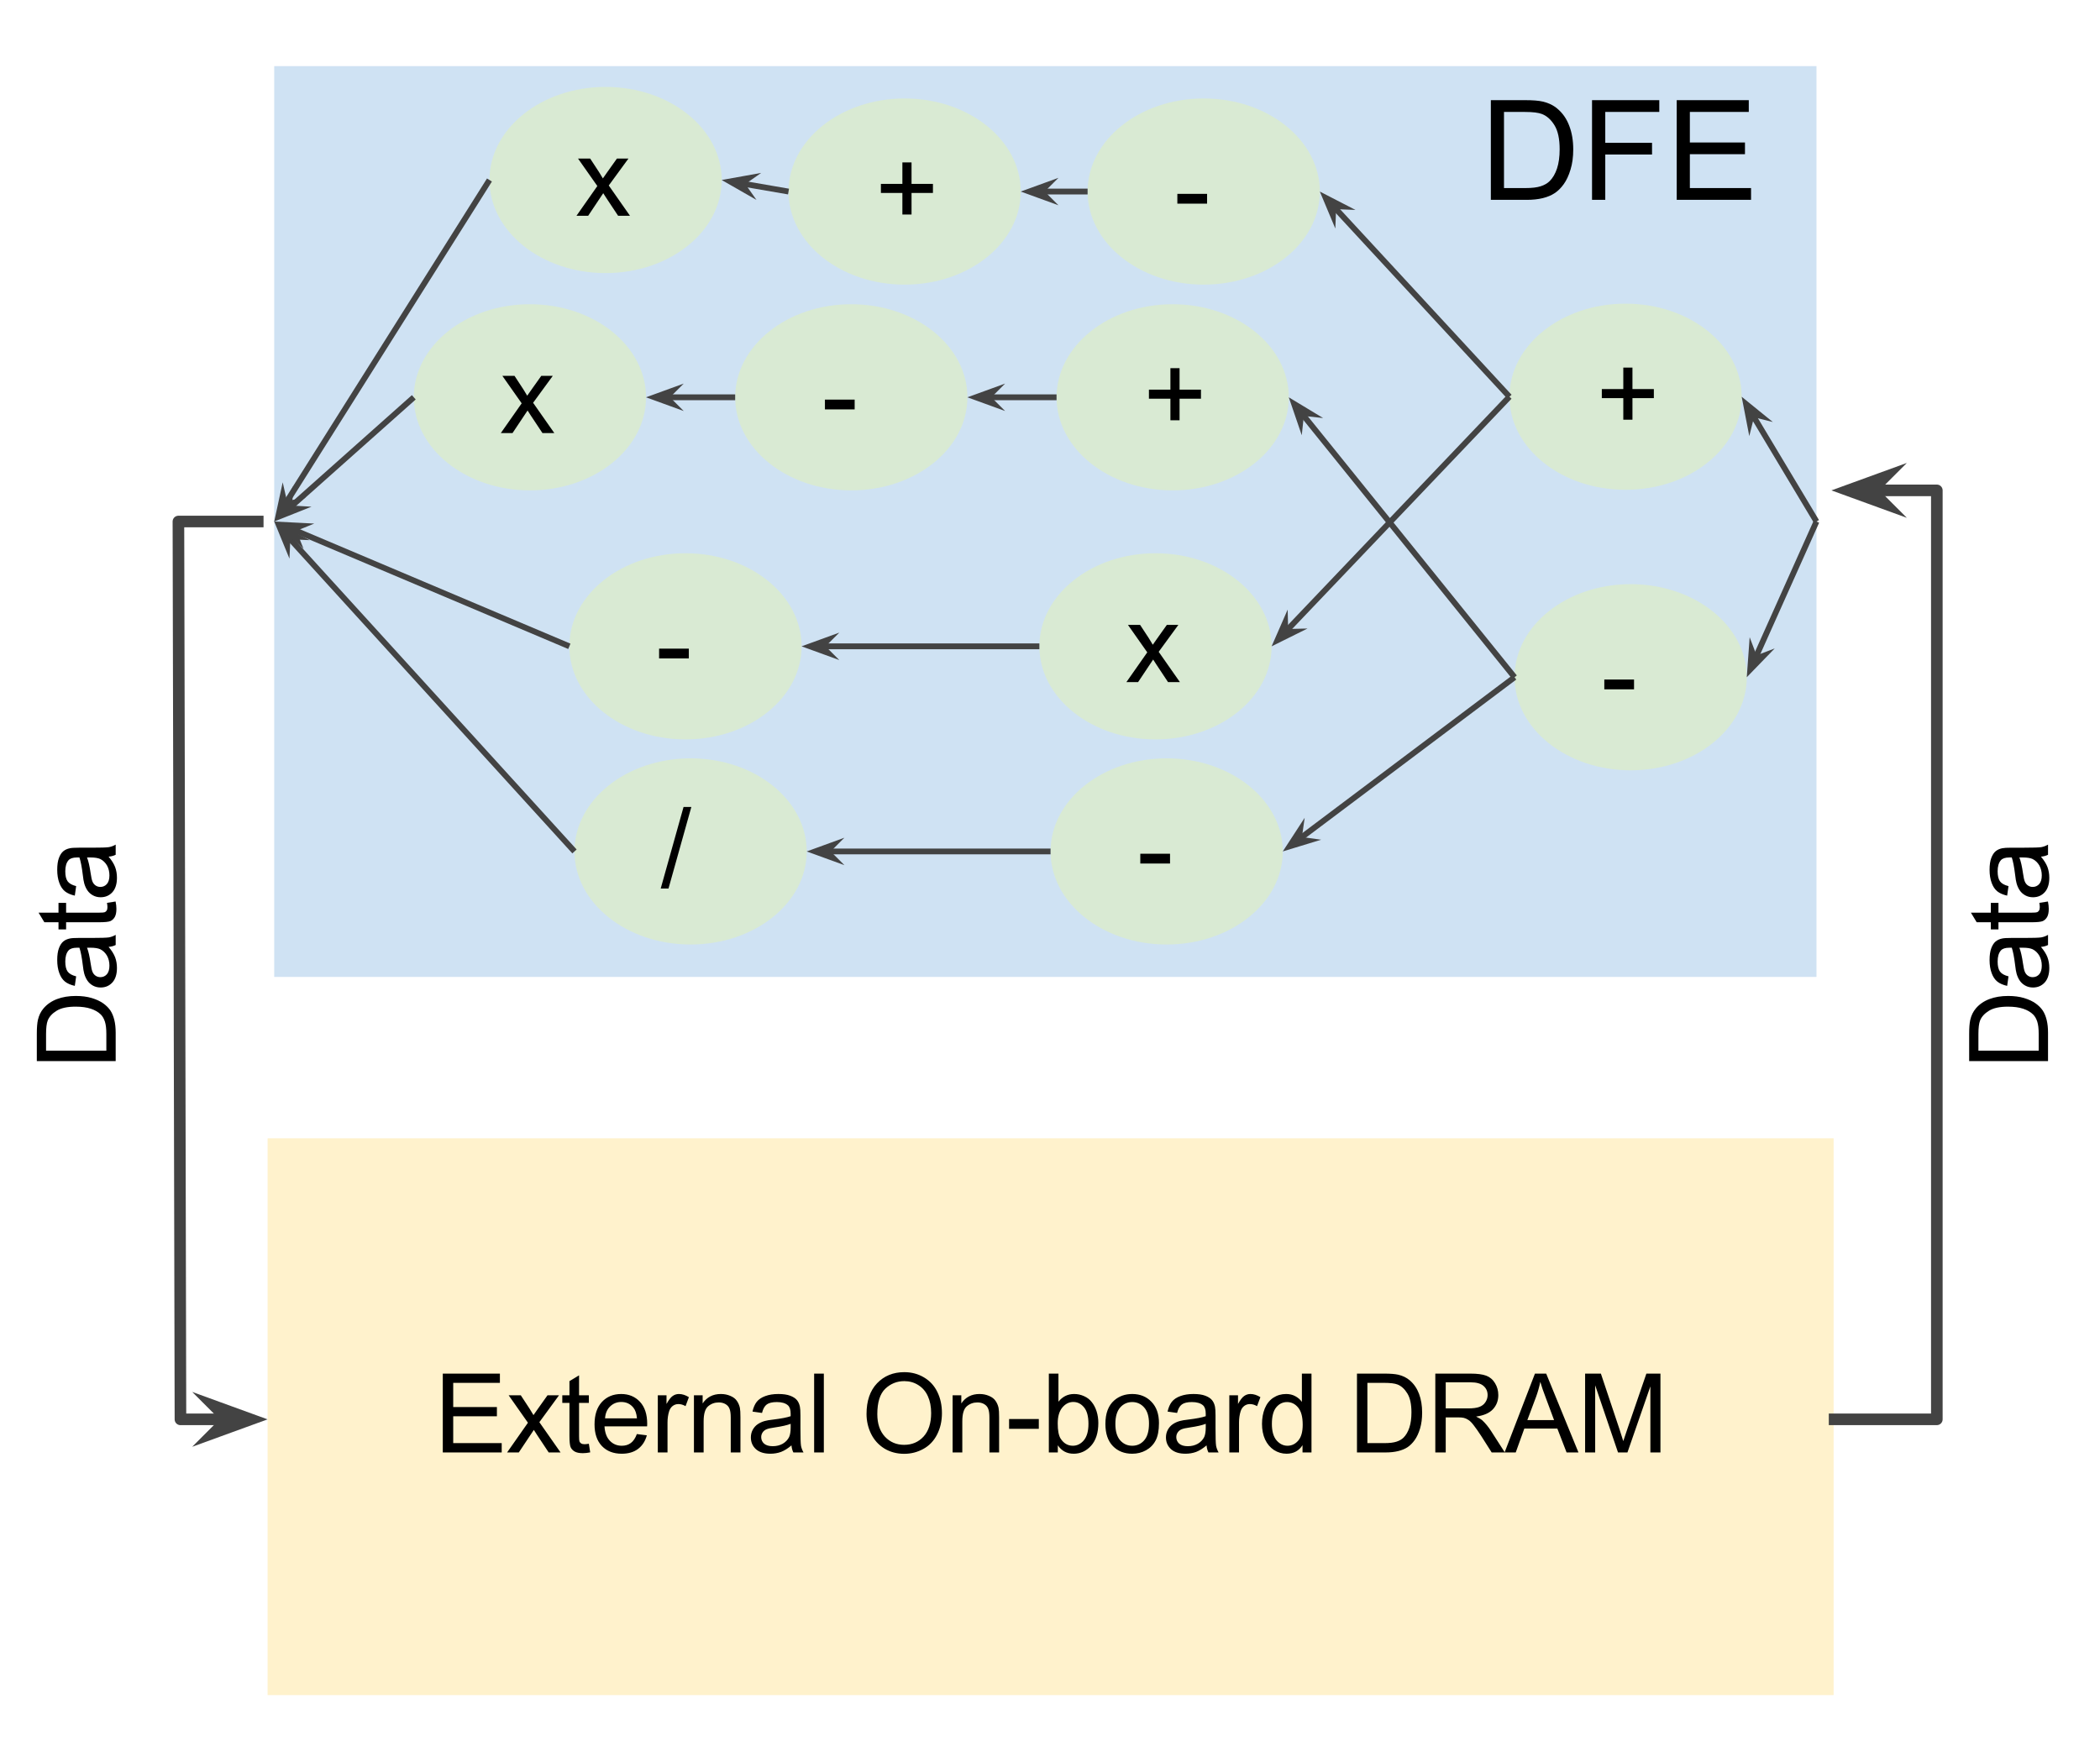
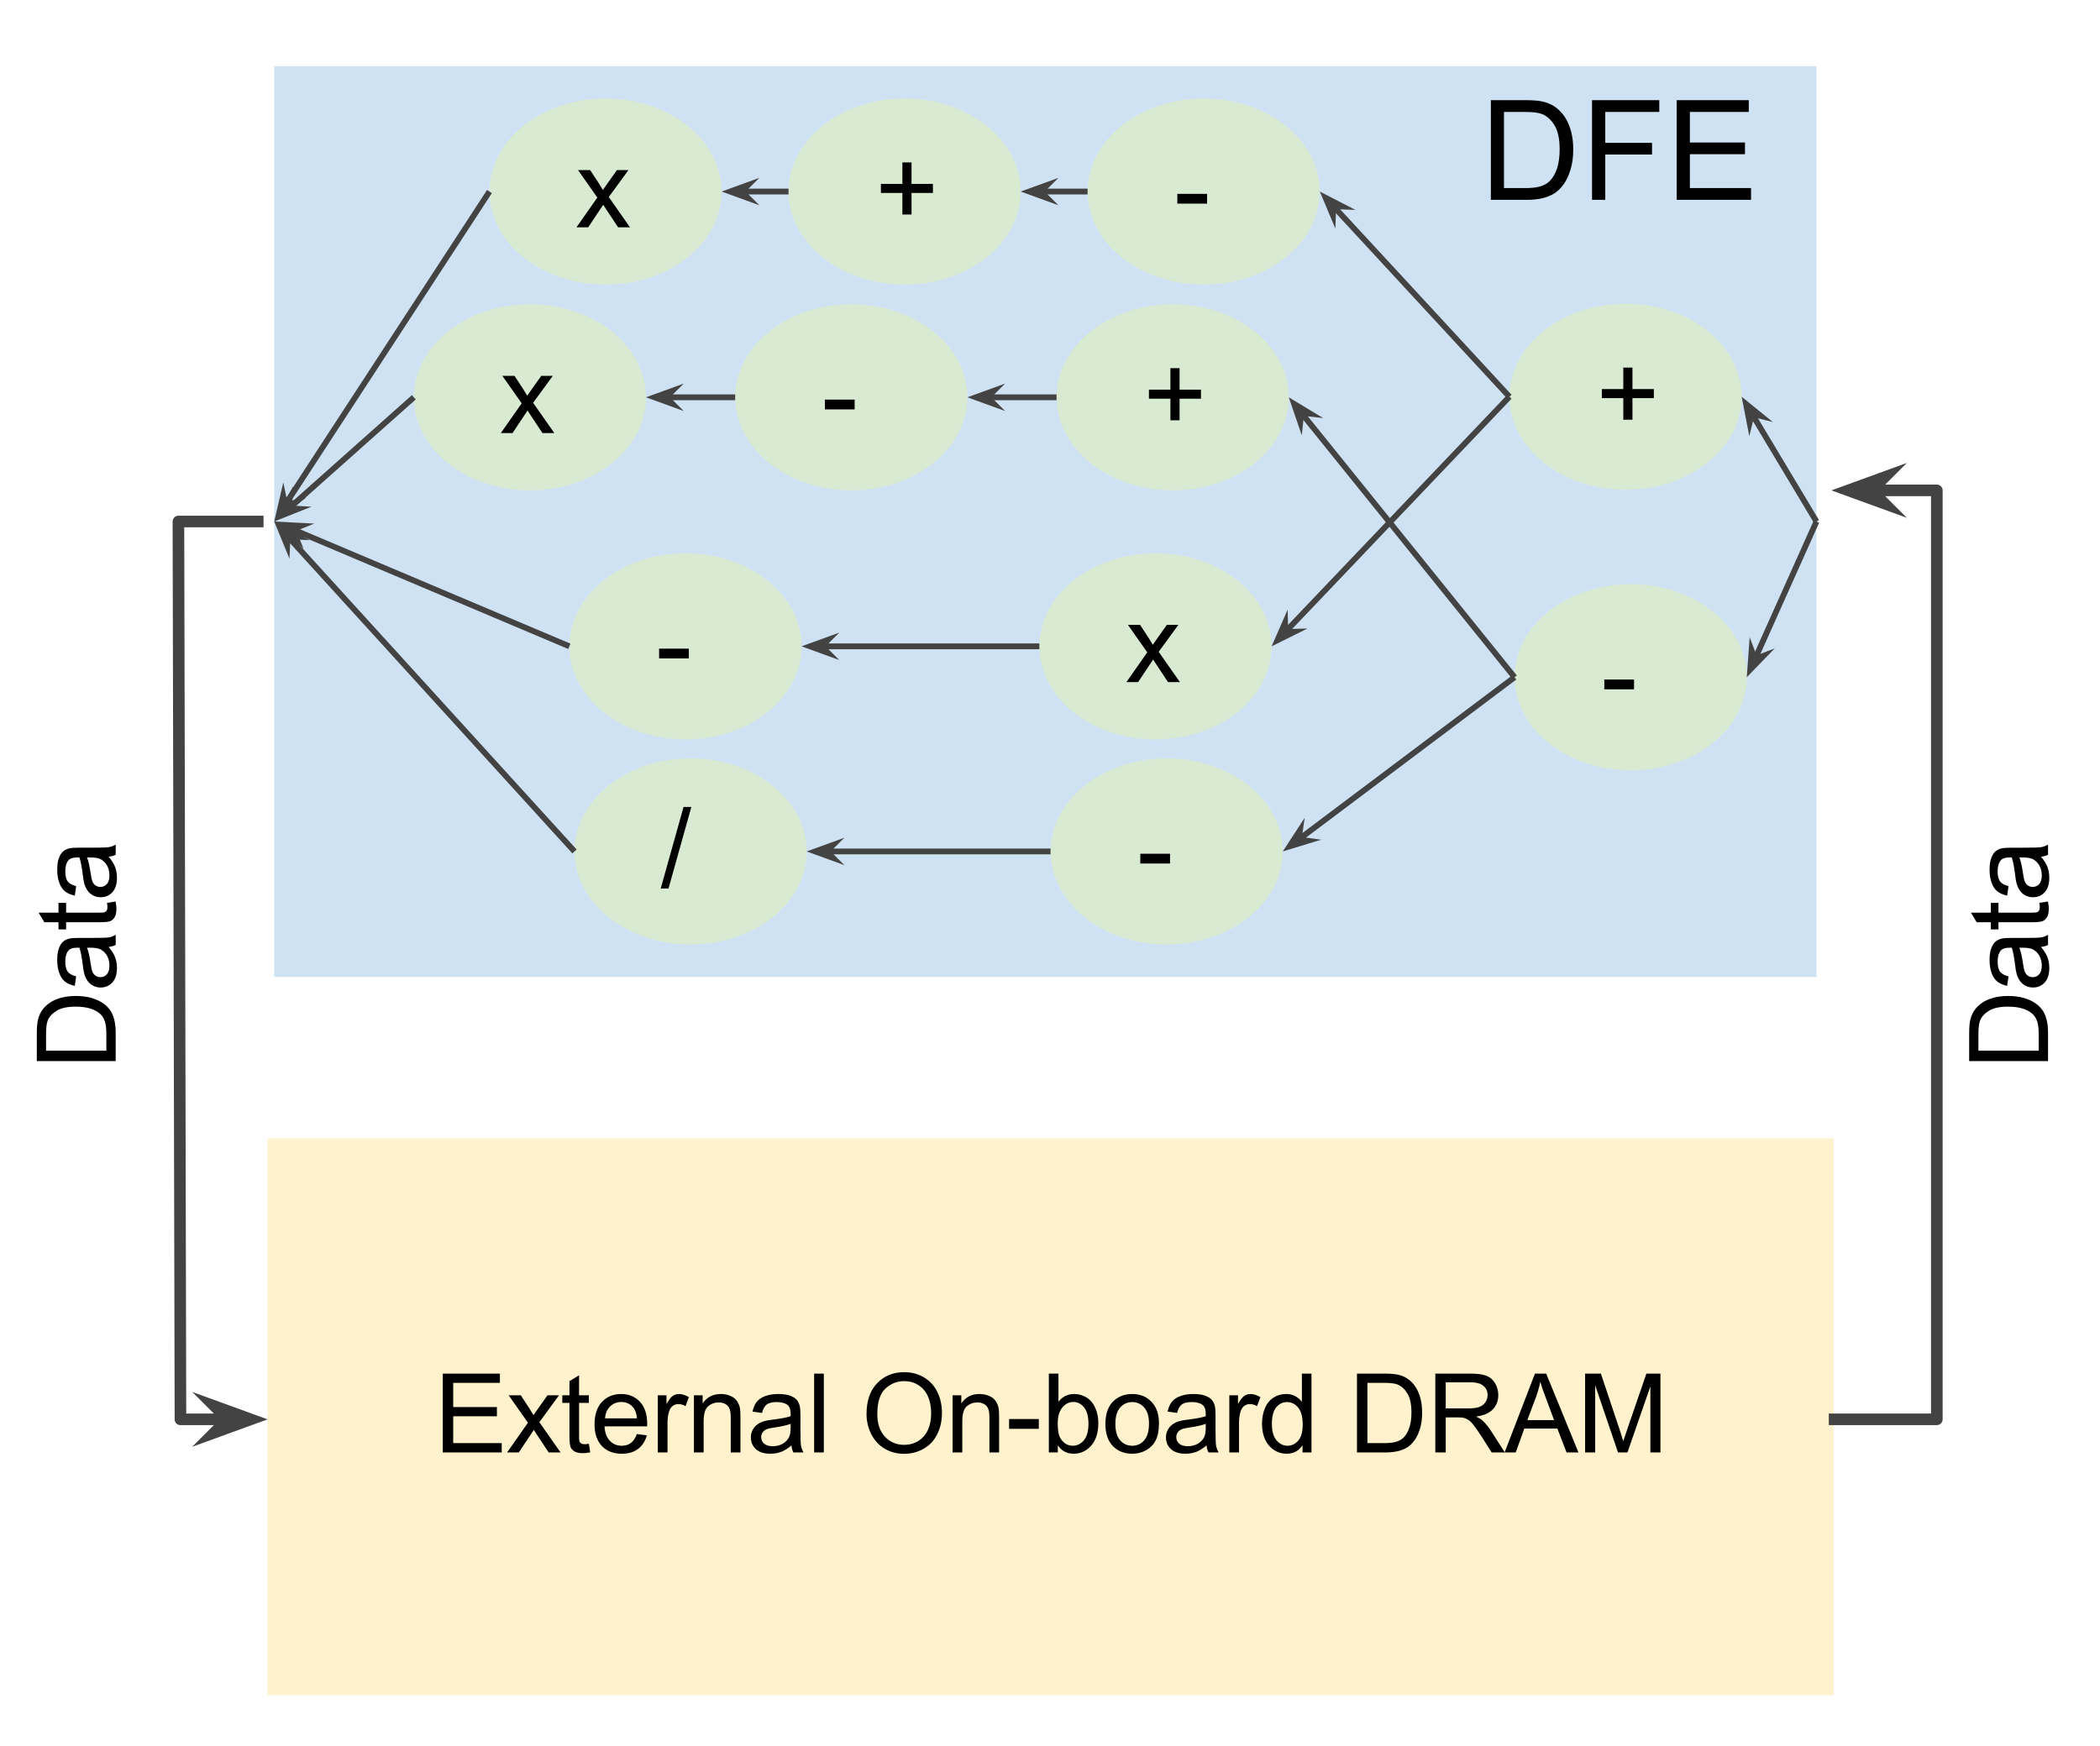
<svg xmlns="http://www.w3.org/2000/svg" version="1.1" viewBox="0.0 0.0 362.0 301.0" fill="none" stroke="none" stroke-linecap="square" stroke-miterlimit="10">
  <clipPath id="p.0">
    <path d="m0 0l362.0 0l0 301.0l-362.0 0l0 -301.0z" clip-rule="nonzero" />
  </clipPath>
  <g clip-path="url(#p.0)">
    <path fill="#000000" fill-opacity="0.0" d="m0 0l362.575 0l0 301.987l-362.575 0z" fill-rule="nonzero" />
    <path fill="#fff2cc" d="m46.129 196.262l269.953 0l0 96l-269.953 0z" fill-rule="nonzero" />
    <path fill="#000000" d="m76.329 250.427l0 -13.594l9.844 0l0 1.594l-8.047 0l0 4.172l7.531 0l0 1.594l-7.531 0l0 4.625l8.359 0l0 1.609l-10.156 0zm11.084 0l3.594 -5.125l-3.328 -4.734l2.094 0l1.516 2.312q0.422 0.656 0.672 1.109q0.422 -0.609 0.766 -1.094l1.656 -2.328l1.984 0l-3.391 4.641l3.656 5.219l-2.047 0l-2.031 -3.062l-0.531 -0.828l-2.594 3.891l-2.016 0zm14.094 -1.5l0.234 1.484q-0.703 0.141 -1.266 0.141q-0.906 0 -1.406 -0.281q-0.5 -0.297 -0.703 -0.75q-0.203 -0.469 -0.203 -1.984l0 -5.656l-1.234 0l0 -1.312l1.234 0l0 -2.438l1.656 -1.0l0 3.438l1.688 0l0 1.312l-1.688 0l0 5.75q0 0.719 0.078 0.922q0.094 0.203 0.297 0.328q0.203 0.125 0.578 0.125q0.266 0 0.734 -0.078zm8.277 -1.672l1.719 0.219q-0.406 1.5 -1.516 2.344q-1.094 0.828 -2.812 0.828q-2.156 0 -3.422 -1.328q-1.266 -1.328 -1.266 -3.734q0 -2.484 1.266 -3.859q1.281 -1.375 3.328 -1.375q1.984 0 3.234 1.344q1.25 1.344 1.25 3.797q0 0.141 -0.016 0.438l-7.344 0q0.094 1.625 0.922 2.484q0.828 0.859 2.062 0.859q0.906 0 1.547 -0.469q0.656 -0.484 1.047 -1.547zm-5.484 -2.703l5.5 0q-0.109 -1.234 -0.625 -1.859q-0.797 -0.969 -2.078 -0.969q-1.141 0 -1.938 0.781q-0.781 0.766 -0.859 2.047zm9.094 5.875l0 -9.859l1.5 0l0 1.5q0.578 -1.047 1.062 -1.375q0.484 -0.344 1.078 -0.344q0.844 0 1.719 0.547l-0.578 1.547q-0.609 -0.359 -1.234 -0.359q-0.547 0 -0.984 0.328q-0.422 0.328 -0.609 0.906q-0.281 0.891 -0.281 1.953l0 5.156l-1.672 0zm6.228 0l0 -9.859l1.5 0l0 1.406q1.094 -1.625 3.141 -1.625q0.891 0 1.641 0.328q0.75 0.312 1.109 0.844q0.375 0.516 0.531 1.219q0.094 0.469 0.094 1.625l0 6.062l-1.672 0l0 -6.0q0 -1.016 -0.203 -1.516q-0.188 -0.516 -0.688 -0.812q-0.5 -0.297 -1.172 -0.297q-1.062 0 -1.844 0.672q-0.766 0.672 -0.766 2.578l0 5.375l-1.672 0zm16.813 -1.219q-0.938 0.797 -1.797 1.125q-0.859 0.312 -1.844 0.312q-1.609 0 -2.484 -0.781q-0.875 -0.797 -0.875 -2.031q0 -0.734 0.328 -1.328q0.328 -0.594 0.859 -0.953q0.531 -0.359 1.203 -0.547q0.5 -0.141 1.484 -0.25q2.031 -0.25 2.984 -0.578q0 -0.344 0 -0.438q0 -1.016 -0.469 -1.438q-0.641 -0.562 -1.906 -0.562q-1.172 0 -1.734 0.406q-0.562 0.406 -0.828 1.469l-1.641 -0.234q0.234 -1.047 0.734 -1.688q0.516 -0.641 1.469 -0.984q0.969 -0.359 2.25 -0.359q1.266 0 2.047 0.297q0.781 0.297 1.156 0.75q0.375 0.453 0.516 1.141q0.094 0.422 0.094 1.531l0 2.234q0 2.328 0.094 2.953q0.109 0.609 0.438 1.172l-1.75 0q-0.266 -0.516 -0.328 -1.219zm-0.141 -3.719q-0.906 0.359 -2.734 0.625q-1.031 0.141 -1.453 0.328q-0.422 0.188 -0.656 0.547q-0.234 0.359 -0.234 0.797q0 0.672 0.5 1.125q0.516 0.438 1.484 0.438q0.969 0 1.719 -0.422q0.75 -0.438 1.109 -1.156q0.266 -0.578 0.266 -1.672l0 -0.609zm4.048 4.938l0 -13.594l1.672 0l0 13.594l-1.672 0zm9.031 -6.625q0 -3.391 1.812 -5.297q1.828 -1.922 4.703 -1.922q1.875 0 3.391 0.906q1.516 0.891 2.297 2.5q0.797 1.609 0.797 3.656q0 2.062 -0.844 3.703q-0.828 1.625 -2.359 2.469q-1.531 0.844 -3.297 0.844q-1.922 0 -3.438 -0.922q-1.5 -0.938 -2.281 -2.531q-0.781 -1.609 -0.781 -3.406zm1.859 0.031q0 2.453 1.312 3.875q1.328 1.406 3.312 1.406q2.031 0 3.344 -1.422q1.312 -1.438 1.312 -4.062q0 -1.656 -0.562 -2.891q-0.547 -1.234 -1.641 -1.922q-1.078 -0.688 -2.422 -0.688q-1.906 0 -3.281 1.312q-1.375 1.312 -1.375 4.391zm12.98 6.594l0 -9.859l1.5 0l0 1.406q1.094 -1.625 3.141 -1.625q0.891 0 1.641 0.328q0.75 0.312 1.109 0.844q0.375 0.516 0.531 1.219q0.094 0.469 0.094 1.625l0 6.062l-1.672 0l0 -6.0q0 -1.016 -0.203 -1.516q-0.188 -0.516 -0.688 -0.812q-0.5 -0.297 -1.172 -0.297q-1.062 0 -1.844 0.672q-0.766 0.672 -0.766 2.578l0 5.375l-1.672 0zm9.735 -4.078l0 -1.688l5.125 0l0 1.688l-5.125 0zm8.4 4.078l-1.547 0l0 -13.594l1.656 0l0 4.844q1.062 -1.328 2.703 -1.328q0.906 0 1.719 0.375q0.812 0.359 1.328 1.031q0.531 0.656 0.828 1.594q0.297 0.938 0.297 2.0q0 2.531 -1.25 3.922q-1.25 1.375 -3.0 1.375q-1.75 0 -2.734 -1.453l0 1.234zm-0.016 -5.0q0 1.766 0.469 2.562q0.797 1.281 2.141 1.281q1.094 0 1.891 -0.938q0.797 -0.953 0.797 -2.844q0 -1.922 -0.766 -2.844q-0.766 -0.922 -1.844 -0.922q-1.094 0 -1.891 0.953q-0.797 0.953 -0.797 2.75zm8.219 0.078q0 -2.734 1.531 -4.062q1.266 -1.094 3.094 -1.094q2.031 0 3.312 1.344q1.297 1.328 1.297 3.672q0 1.906 -0.578 3.0q-0.562 1.078 -1.656 1.688q-1.078 0.594 -2.375 0.594q-2.062 0 -3.344 -1.328q-1.281 -1.328 -1.281 -3.812zm1.719 0q0 1.891 0.828 2.828q0.828 0.938 2.078 0.938q1.25 0 2.062 -0.938q0.828 -0.953 0.828 -2.891q0 -1.828 -0.828 -2.766q-0.828 -0.938 -2.062 -0.938q-1.25 0 -2.078 0.938q-0.828 0.938 -0.828 2.828zm15.719 3.703q-0.938 0.797 -1.797 1.125q-0.859 0.312 -1.844 0.312q-1.609 0 -2.484 -0.781q-0.875 -0.797 -0.875 -2.031q0 -0.734 0.328 -1.328q0.328 -0.594 0.859 -0.953q0.531 -0.359 1.203 -0.547q0.5 -0.141 1.484 -0.25q2.031 -0.25 2.984 -0.578q0 -0.344 0 -0.438q0 -1.016 -0.469 -1.438q-0.641 -0.562 -1.906 -0.562q-1.172 0 -1.734 0.406q-0.562 0.406 -0.828 1.469l-1.641 -0.234q0.234 -1.047 0.734 -1.688q0.516 -0.641 1.469 -0.984q0.969 -0.359 2.25 -0.359q1.266 0 2.047 0.297q0.781 0.297 1.156 0.75q0.375 0.453 0.516 1.141q0.094 0.422 0.094 1.531l0 2.234q0 2.328 0.094 2.953q0.109 0.609 0.438 1.172l-1.75 0q-0.266 -0.516 -0.328 -1.219zm-0.141 -3.719q-0.906 0.359 -2.734 0.625q-1.031 0.141 -1.453 0.328q-0.422 0.188 -0.656 0.547q-0.234 0.359 -0.234 0.797q0 0.672 0.5 1.125q0.516 0.438 1.484 0.438q0.969 0 1.719 -0.422q0.75 -0.438 1.109 -1.156q0.266 -0.578 0.266 -1.672l0 -0.609zm4.063 4.938l0 -9.859l1.5 0l0 1.5q0.578 -1.047 1.062 -1.375q0.484 -0.344 1.078 -0.344q0.844 0 1.719 0.547l-0.578 1.547q-0.609 -0.359 -1.234 -0.359q-0.547 0 -0.984 0.328q-0.422 0.328 -0.609 0.906q-0.281 0.891 -0.281 1.953l0 5.156l-1.672 0zm12.619 0l0 -1.25q-0.938 1.469 -2.75 1.469q-1.172 0 -2.172 -0.641q-0.984 -0.656 -1.531 -1.812q-0.531 -1.172 -0.531 -2.688q0 -1.469 0.484 -2.672q0.5 -1.203 1.469 -1.844q0.984 -0.641 2.203 -0.641q0.891 0 1.578 0.375q0.703 0.375 1.141 0.984l0 -4.875l1.656 0l0 13.594l-1.547 0zm-5.281 -4.922q0 1.891 0.797 2.828q0.812 0.938 1.891 0.938q1.094 0 1.859 -0.891q0.766 -0.891 0.766 -2.734q0 -2.016 -0.781 -2.953q-0.781 -0.953 -1.922 -0.953q-1.109 0 -1.859 0.906q-0.75 0.906 -0.75 2.859zm14.668 4.922l0 -13.594l4.688 0q1.578 0 2.422 0.188q1.156 0.266 1.984 0.969q1.078 0.922 1.609 2.344q0.531 1.406 0.531 3.219q0 1.547 -0.359 2.75q-0.359 1.188 -0.922 1.984q-0.562 0.781 -1.234 1.234q-0.672 0.438 -1.625 0.672q-0.953 0.234 -2.188 0.234l-4.906 0zm1.797 -1.609l2.906 0q1.344 0 2.109 -0.25q0.766 -0.25 1.219 -0.703q0.641 -0.641 1.0 -1.719q0.359 -1.078 0.359 -2.625q0 -2.125 -0.703 -3.266q-0.703 -1.156 -1.703 -1.547q-0.719 -0.281 -2.328 -0.281l-2.859 0l0 10.391zm11.707 1.609l0 -13.594l6.031 0q1.812 0 2.75 0.359q0.953 0.359 1.516 1.297q0.562 0.922 0.562 2.047q0 1.453 -0.938 2.453q-0.922 0.984 -2.891 1.25q0.719 0.344 1.094 0.672q0.781 0.734 1.484 1.812l2.375 3.703l-2.266 0l-1.797 -2.828q-0.797 -1.219 -1.312 -1.875q-0.5 -0.656 -0.906 -0.906q-0.406 -0.266 -0.812 -0.359q-0.312 -0.078 -1.016 -0.078l-2.078 0l0 6.047l-1.797 0zm1.797 -7.594l3.859 0q1.234 0 1.922 -0.25q0.703 -0.266 1.062 -0.828q0.375 -0.562 0.375 -1.219q0 -0.969 -0.703 -1.578q-0.703 -0.625 -2.219 -0.625l-4.297 0l0 4.5zm10.145 7.594l5.234 -13.594l1.938 0l5.562 13.594l-2.047 0l-1.594 -4.125l-5.688 0l-1.484 4.125l-1.922 0zm3.922 -5.578l4.609 0l-1.406 -3.781q-0.656 -1.703 -0.969 -2.812q-0.266 1.312 -0.734 2.594l-1.5 4.0zm9.959 5.578l0 -13.594l2.719 0l3.219 9.625q0.438 1.344 0.641 2.016q0.234 -0.75 0.734 -2.188l3.25 -9.453l2.422 0l0 13.594l-1.734 0l0 -11.391l-3.953 11.391l-1.625 0l-3.938 -11.578l0 11.578l-1.734 0z" fill-rule="nonzero" />
    <path fill="#cfe2f3" d="m47.269 11.399l265.858 0l0 157.039l-265.858 0z" fill-rule="nonzero" />
    <path fill="#000000" fill-opacity="0.0" d="m45.429 89.919l-14.673 0l0.35 154.801l15.022 0" fill-rule="nonzero" />
    <path stroke="#434343" stroke-width="2.0" stroke-linejoin="round" stroke-linecap="butt" d="m45.429 89.919l-14.673 0l0.35 154.801l8.168 0" fill-rule="evenodd" />
    <path fill="#434343" stroke="#434343" stroke-width="2.0" stroke-linecap="butt" d="m39.274 244.72l-2.249 2.249l6.18 -2.249l-6.18 -2.249z" fill-rule="evenodd" />
    <path fill="#000000" fill-opacity="0.0" d="m315.249 244.715l18.624 0l0 -160.166l-18.171 0" fill-rule="nonzero" />
    <path stroke="#434343" stroke-width="2.0" stroke-linejoin="round" stroke-linecap="butt" d="m315.249 244.715l18.624 0l0 -160.166l-11.316 0" fill-rule="evenodd" />
    <path fill="#434343" stroke="#434343" stroke-width="2.0" stroke-linecap="butt" d="m322.557 84.549l2.249 -2.249l-6.18 2.249l6.18 2.249z" fill-rule="evenodd" />
    <path fill="#d9ead3" d="m182.129 68.501l0 0c0 -8.863 8.961 -16.047 20.016 -16.047l0 0c11.054 0 20.016 7.185 20.016 16.047l0 0c0 8.863 -8.961 16.047 -20.016 16.047l0 0c-11.054 0 -20.016 -7.185 -20.016 -16.047z" fill-rule="nonzero" />
    <path fill="#000000" d="m201.757 72.462l0 -3.719l-3.703 0l0 -1.562l3.703 0l0 -3.703l1.578 0l0 3.703l3.688 0l0 1.562l-3.688 0l0 3.719l-1.578 0z" fill-rule="nonzero" />
    <path fill="#d9ead3" d="m181.094 146.801l0 0c0 -8.863 8.961 -16.047 20.016 -16.047l0 0c11.054 0 20.016 7.185 20.016 16.047l0 0c0 8.863 -8.961 16.047 -20.016 16.047l0 0c-11.054 0 -20.016 -7.185 -20.016 -16.047z" fill-rule="nonzero" />
    <path fill="#000000" d="m196.566 148.886l0 -1.688l5.125 0l0 1.688l-5.125 0z" fill-rule="nonzero" />
    <path fill="#d9ead3" d="m261.08 116.766l0 0c0 -8.863 8.961 -16.047 20.016 -16.047l0 0c11.054 0 20.016 7.185 20.016 16.047l0 0c0 8.863 -8.961 16.047 -20.016 16.047l0 0c-11.054 0 -20.016 -7.185 -20.016 -16.047z" fill-rule="nonzero" />
    <path fill="#000000" d="m276.552 118.852l0 -1.688l5.125 0l0 1.688l-5.125 0z" fill-rule="nonzero" />
    <path fill="#000000" fill-opacity="0.0" d="m227.874 4.63l102.52 0l0 43.78l-102.52 0z" fill-rule="nonzero" />
    <path fill="#000000" d="m256.994 34.457l0 -17.188l5.906 0q2.016 0 3.062 0.25q1.484 0.344 2.516 1.234q1.359 1.141 2.031 2.938q0.688 1.781 0.688 4.078q0 1.953 -0.469 3.469q-0.453 1.516 -1.172 2.516q-0.703 0.984 -1.562 1.547q-0.844 0.562 -2.047 0.859q-1.203 0.297 -2.766 0.297l-6.188 0zm2.266 -2.031l3.672 0q1.703 0 2.656 -0.312q0.969 -0.312 1.547 -0.891q0.812 -0.812 1.266 -2.172q0.453 -1.375 0.453 -3.312q0 -2.703 -0.891 -4.141q-0.891 -1.453 -2.156 -1.938q-0.906 -0.359 -2.938 -0.359l-3.609 0l0 13.125zm15.176 2.031l0 -17.188l11.594 0l0 2.031l-9.312 0l0 5.328l8.062 0l0 2.016l-8.062 0l0 7.812l-2.281 0zm14.598 0l0 -17.188l12.422 0l0 2.031l-10.156 0l0 5.266l9.5 0l0 2.016l-9.5 0l0 5.844l10.547 0l0 2.031l-12.812 0z" fill-rule="nonzero" />
    <path fill="#000000" fill-opacity="0.0" d="m-10.223 236.718l0 -144.0l48.0 0l0 144.0z" fill-rule="nonzero" />
    <path fill="#000000" d="m19.941 182.953l-13.594 0l0 -4.688q0 -1.578 0.188 -2.422q0.266 -1.156 0.969 -1.984q0.922 -1.078 2.344 -1.609q1.406 -0.531 3.219 -0.531q1.547 0 2.75 0.359q1.188 0.359 1.984 0.922q0.781 0.562 1.234 1.234q0.438 0.672 0.672 1.625q0.234 0.953 0.234 2.188l0 4.906zm-1.609 -1.797l0 -2.906q0 -1.344 -0.25 -2.109q-0.25 -0.766 -0.703 -1.219q-0.641 -0.641 -1.719 -1.0q-1.078 -0.359 -2.625 -0.359q-2.125 0 -3.266 0.703q-1.156 0.703 -1.547 1.703q-0.281 0.719 -0.281 2.328l0 2.859l10.391 0zm0.391 -17.895q0.797 0.938 1.125 1.797q0.312 0.859 0.312 1.844q0 1.609 -0.781 2.484q-0.797 0.875 -2.031 0.875q-0.734 0 -1.328 -0.328q-0.594 -0.328 -0.953 -0.859q-0.359 -0.531 -0.547 -1.203q-0.141 -0.5 -0.25 -1.484q-0.25 -2.031 -0.578 -2.984q-0.344 0 -0.438 0q-1.016 0 -1.438 0.469q-0.562 0.641 -0.562 1.906q0 1.172 0.406 1.734q0.406 0.562 1.469 0.828l-0.234 1.641q-1.047 -0.234 -1.688 -0.734q-0.641 -0.516 -0.984 -1.469q-0.359 -0.969 -0.359 -2.25q0 -1.266 0.297 -2.047q0.297 -0.781 0.75 -1.156q0.453 -0.375 1.141 -0.516q0.422 -0.094 1.531 -0.094l2.234 0q2.328 0 2.953 -0.094q0.609 -0.109 1.172 -0.438l0 1.75q-0.516 0.266 -1.219 0.328zm-3.719 0.141q0.359 0.906 0.625 2.734q0.141 1.031 0.328 1.453q0.188 0.422 0.547 0.656q0.359 0.234 0.797 0.234q0.672 0 1.125 -0.5q0.438 -0.516 0.438 -1.484q0 -0.969 -0.422 -1.719q-0.438 -0.75 -1.156 -1.109q-0.578 -0.266 -1.672 -0.266l-0.609 0zm3.438 -7.735l1.484 -0.234q0.141 0.703 0.141 1.266q0 0.906 -0.281 1.406q-0.297 0.5 -0.75 0.703q-0.469 0.203 -1.984 0.203l-5.656 0l0 1.234l-1.312 0l0 -1.234l-2.438 0l-1.0 -1.656l3.438 0l0 -1.688l1.312 0l0 1.688l5.75 0q0.719 0 0.922 -0.078q0.203 -0.094 0.328 -0.297q0.125 -0.203 0.125 -0.578q0 -0.266 -0.078 -0.734zm0.281 -7.965q0.797 0.938 1.125 1.797q0.312 0.859 0.312 1.844q0 1.609 -0.781 2.484q-0.797 0.875 -2.031 0.875q-0.734 0 -1.328 -0.328q-0.594 -0.328 -0.953 -0.859q-0.359 -0.531 -0.547 -1.203q-0.141 -0.5 -0.25 -1.484q-0.25 -2.031 -0.578 -2.984q-0.344 0 -0.438 0q-1.016 0 -1.438 0.469q-0.562 0.641 -0.562 1.906q0 1.172 0.406 1.734q0.406 0.562 1.469 0.828l-0.234 1.641q-1.047 -0.234 -1.688 -0.734q-0.641 -0.516 -0.984 -1.469q-0.359 -0.969 -0.359 -2.25q0 -1.266 0.297 -2.047q0.297 -0.781 0.75 -1.156q0.453 -0.375 1.141 -0.516q0.422 -0.094 1.531 -0.094l2.234 0q2.328 0 2.953 -0.094q0.609 -0.109 1.172 -0.438l0 1.75q-0.516 0.266 -1.219 0.328zm-3.719 0.141q0.359 0.906 0.625 2.734q0.141 1.031 0.328 1.453q0.188 0.422 0.547 0.656q0.359 0.234 0.797 0.234q0.672 0 1.125 -0.5q0.438 -0.516 0.438 -1.484q0 -0.969 -0.422 -1.719q-0.438 -0.75 -1.156 -1.109q-0.578 -0.266 -1.672 -0.266l-0.609 0z" fill-rule="nonzero" />
    <path fill="#000000" fill-opacity="0.0" d="m322.877 236.719l0 -144.0l48.0 0l0 144.0z" fill-rule="nonzero" />
    <path fill="#000000" d="m353.041 182.954l-13.594 0l0 -4.688q0 -1.578 0.188 -2.422q0.266 -1.156 0.969 -1.984q0.922 -1.078 2.344 -1.609q1.406 -0.531 3.219 -0.531q1.547 0 2.75 0.359q1.188 0.359 1.984 0.922q0.781 0.562 1.234 1.234q0.438 0.672 0.672 1.625q0.234 0.953 0.234 2.188l0 4.906zm-1.609 -1.797l0 -2.906q0 -1.344 -0.25 -2.109q-0.25 -0.766 -0.703 -1.219q-0.641 -0.641 -1.719 -1.0q-1.078 -0.359 -2.625 -0.359q-2.125 0 -3.266 0.703q-1.156 0.703 -1.547 1.703q-0.281 0.719 -0.281 2.328l0 2.859l10.391 0zm0.391 -17.895q0.797 0.938 1.125 1.797q0.312 0.859 0.312 1.844q0 1.609 -0.781 2.484q-0.797 0.875 -2.031 0.875q-0.734 0 -1.328 -0.328q-0.594 -0.328 -0.953 -0.859q-0.359 -0.531 -0.547 -1.203q-0.141 -0.5 -0.25 -1.484q-0.25 -2.031 -0.578 -2.984q-0.344 0 -0.438 0q-1.016 0 -1.438 0.469q-0.562 0.641 -0.562 1.906q0 1.172 0.406 1.734q0.406 0.562 1.469 0.828l-0.234 1.641q-1.047 -0.234 -1.688 -0.734q-0.641 -0.516 -0.984 -1.469q-0.359 -0.969 -0.359 -2.25q0 -1.266 0.297 -2.047q0.297 -0.781 0.75 -1.156q0.453 -0.375 1.141 -0.516q0.422 -0.094 1.531 -0.094l2.234 0q2.328 0 2.953 -0.094q0.609 -0.109 1.172 -0.438l0 1.75q-0.516 0.266 -1.219 0.328zm-3.719 0.141q0.359 0.906 0.625 2.734q0.141 1.031 0.328 1.453q0.188 0.422 0.547 0.656q0.359 0.234 0.797 0.234q0.672 0 1.125 -0.5q0.438 -0.516 0.438 -1.484q0 -0.969 -0.422 -1.719q-0.438 -0.75 -1.156 -1.109q-0.578 -0.266 -1.672 -0.266l-0.609 0zm3.438 -7.735l1.484 -0.234q0.141 0.703 0.141 1.266q0 0.906 -0.281 1.406q-0.297 0.5 -0.75 0.703q-0.469 0.203 -1.984 0.203l-5.656 0l0 1.234l-1.312 0l0 -1.234l-2.438 0l-1.0 -1.656l3.438 0l0 -1.688l1.312 0l0 1.688l5.75 0q0.719 0 0.922 -0.078q0.203 -0.094 0.328 -0.297q0.125 -0.203 0.125 -0.578q0 -0.266 -0.078 -0.734zm0.281 -7.965q0.797 0.938 1.125 1.797q0.312 0.859 0.312 1.844q0 1.609 -0.781 2.484q-0.797 0.875 -2.031 0.875q-0.734 0 -1.328 -0.328q-0.594 -0.328 -0.953 -0.859q-0.359 -0.531 -0.547 -1.203q-0.141 -0.5 -0.25 -1.484q-0.25 -2.031 -0.578 -2.984q-0.344 0 -0.438 0q-1.016 0 -1.438 0.469q-0.562 0.641 -0.562 1.906q0 1.172 0.406 1.734q0.406 0.562 1.469 0.828l-0.234 1.641q-1.047 -0.234 -1.688 -0.734q-0.641 -0.516 -0.984 -1.469q-0.359 -0.969 -0.359 -2.25q0 -1.266 0.297 -2.047q0.297 -0.781 0.75 -1.156q0.453 -0.375 1.141 -0.516q0.422 -0.094 1.531 -0.094l2.234 0q2.328 0 2.953 -0.094q0.609 -0.109 1.172 -0.438l0 1.75q-0.516 0.266 -1.219 0.328zm-3.719 0.141q0.359 0.906 0.625 2.734q0.141 1.031 0.328 1.453q0.188 0.422 0.547 0.656q0.359 0.234 0.797 0.234q0.672 0 1.125 -0.5q0.438 -0.516 0.438 -1.484q0 -0.969 -0.422 -1.719q-0.438 -0.75 -1.156 -1.109q-0.578 -0.266 -1.672 -0.266l-0.609 0z" fill-rule="nonzero" />
    <path fill="#d9ead3" d="m99.029 146.801l0 0c0 -8.863 8.961 -16.047 20.016 -16.047l0 0c11.054 0 20.016 7.185 20.016 16.047l0 0c0 8.863 -8.961 16.047 -20.016 16.047l0 0c-11.054 0 -20.016 -7.185 -20.016 -16.047z" fill-rule="nonzero" />
    <path fill="#000000" d="m113.892 153.199l3.938 -14.062l1.344 0l-3.938 14.062l-1.344 0z" fill-rule="nonzero" />
    <path fill="#d9ead3" d="m71.331 68.501l0 0c0 -8.863 8.961 -16.047 20.016 -16.047l0 0c11.054 0 20.016 7.185 20.016 16.047l0 0c0 8.863 -8.961 16.047 -20.016 16.047l0 0c-11.054 0 -20.016 -7.185 -20.016 -16.047z" fill-rule="nonzero" />
    <path fill="#000000" d="m86.334 74.665l3.594 -5.125l-3.328 -4.734l2.094 0l1.516 2.312q0.422 0.656 0.672 1.109q0.422 -0.609 0.766 -1.094l1.656 -2.328l1.984 0l-3.391 4.641l3.656 5.219l-2.047 0l-2.031 -3.062l-0.531 -0.828l-2.594 3.891l-2.016 0z" fill-rule="nonzero" />
    <path fill="#d9ead3" d="m126.73 68.501l0 0c0 -8.863 8.961 -16.047 20.016 -16.047l0 0c11.054 0 20.016 7.185 20.016 16.047l0 0c0 8.863 -8.961 16.047 -20.016 16.047l0 0c-11.054 0 -20.016 -7.185 -20.016 -16.047z" fill-rule="nonzero" />
    <path fill="#000000" d="m142.202 70.587l0 -1.688l5.125 0l0 1.688l-5.125 0z" fill-rule="nonzero" />
    <path fill="#000000" fill-opacity="0.0" d="m261.08 116.766l-39.955 30.034" fill-rule="nonzero" />
    <path stroke="#434343" stroke-width="1.0" stroke-linejoin="round" stroke-linecap="butt" d="m261.08 116.766l-37.215 27.975" fill-rule="evenodd" />
    <path fill="#434343" stroke="#434343" stroke-width="1.0" stroke-linecap="butt" d="m223.865 144.741l0.223 -1.575l-1.794 2.755l3.146 -0.958z" fill-rule="evenodd" />
    <path fill="#000000" fill-opacity="0.0" d="m261.08 116.766l-38.919 -48.266" fill-rule="nonzero" />
    <path stroke="#434343" stroke-width="1.0" stroke-linejoin="round" stroke-linecap="butt" d="m261.08 116.766l-36.768 -45.598" fill-rule="evenodd" />
    <path fill="#434343" stroke="#434343" stroke-width="1.0" stroke-linecap="butt" d="m224.312 71.169l1.581 0.17l-2.815 -1.699l1.064 3.111z" fill-rule="evenodd" />
    <path fill="#000000" fill-opacity="0.0" d="m182.129 68.501l-15.368 0" fill-rule="nonzero" />
    <path stroke="#434343" stroke-width="1.0" stroke-linejoin="round" stroke-linecap="butt" d="m182.129 68.501l-11.941 0" fill-rule="evenodd" />
    <path fill="#434343" stroke="#434343" stroke-width="1.0" stroke-linecap="butt" d="m170.189 68.501l1.125 -1.125l-3.09 1.125l3.09 1.125z" fill-rule="evenodd" />
    <path fill="#000000" fill-opacity="0.0" d="m181.094 146.801l-42.033 0" fill-rule="nonzero" />
    <path stroke="#434343" stroke-width="1.0" stroke-linejoin="round" stroke-linecap="butt" d="m181.094 146.801l-38.606 0" fill-rule="evenodd" />
    <path fill="#434343" stroke="#434343" stroke-width="1.0" stroke-linecap="butt" d="m142.488 146.801l1.125 -1.125l-3.09 1.125l3.09 1.125z" fill-rule="evenodd" />
    <path fill="#000000" fill-opacity="0.0" d="m126.73 68.501l-15.368 0" fill-rule="nonzero" />
    <path stroke="#434343" stroke-width="1.0" stroke-linejoin="round" stroke-linecap="butt" d="m126.73 68.501l-11.941 0" fill-rule="evenodd" />
    <path fill="#434343" stroke="#434343" stroke-width="1.0" stroke-linecap="butt" d="m114.789 68.501l1.125 -1.125l-3.09 1.125l3.09 1.125z" fill-rule="evenodd" />
    <path fill="#000000" fill-opacity="0.0" d="m71.331 68.501l-24.062 21.418" fill-rule="nonzero" />
    <path stroke="#434343" stroke-width="1.0" stroke-linejoin="round" stroke-linecap="butt" d="m71.331 68.501l-21.502 19.139" fill-rule="evenodd" />
    <path fill="#434343" stroke="#434343" stroke-width="1.0" stroke-linecap="butt" d="m49.829 87.64l0.092 -1.588l-1.56 2.894l3.056 -1.214z" fill-rule="evenodd" />
    <path fill="#000000" fill-opacity="0.0" d="m99.029 146.801l-51.76 -56.882" fill-rule="nonzero" />
    <path stroke="#434343" stroke-width="1.0" stroke-linejoin="round" stroke-linecap="butt" d="m99.029 146.801l-49.454 -54.347" fill-rule="evenodd" />
    <path fill="#434343" stroke="#434343" stroke-width="1.0" stroke-linecap="butt" d="m49.576 92.453l1.589 0.075l-2.911 -1.528l1.248 3.042z" fill-rule="evenodd" />
    <path fill="#d9ead3" d="m187.481 33.026l0 0c0 -8.863 8.961 -16.047 20.016 -16.047l0 0c11.054 0 20.016 7.185 20.016 16.047l0 0c0 8.863 -8.961 16.047 -20.016 16.047l0 0c-11.054 0 -20.016 -7.185 -20.016 -16.047z" fill-rule="nonzero" />
    <path fill="#000000" d="m202.953 35.112l0 -1.688l5.125 0l0 1.688l-5.125 0z" fill-rule="nonzero" />
    <path fill="#d9ead3" d="m179.169 111.438l0 0c0 -8.863 8.961 -16.047 20.016 -16.047l0 0c11.054 0 20.016 7.185 20.016 16.047l0 0c0 8.863 -8.961 16.047 -20.016 16.047l0 0c-11.054 0 -20.016 -7.185 -20.016 -16.047z" fill-rule="nonzero" />
    <path fill="#000000" d="m194.172 117.602l3.594 -5.125l-3.328 -4.734l2.094 0l1.516 2.312q0.422 0.656 0.672 1.109q0.422 -0.609 0.766 -1.094l1.656 -2.328l1.984 0l-3.391 4.641l3.656 5.219l-2.047 0l-2.031 -3.062l-0.531 -0.828l-2.594 3.891l-2.016 0z" fill-rule="nonzero" />
    <path fill="#d9ead3" d="m260.198 68.402l0 0c0 -8.863 8.961 -16.047 20.016 -16.047l0 0c11.054 0 20.016 7.185 20.016 16.047l0 0c0 8.863 -8.961 16.047 -20.016 16.047l0 0c-11.054 0 -20.016 -7.185 -20.016 -16.047z" fill-rule="nonzero" />
    <path fill="#000000" d="m279.826 72.363l0 -3.719l-3.703 0l0 -1.562l3.703 0l0 -3.703l1.578 0l0 3.703l3.688 0l0 1.562l-3.688 0l0 3.719l-1.578 0z" fill-rule="nonzero" />
    <path fill="#d9ead3" d="m98.145 111.438l0 0c0 -8.863 8.961 -16.047 20.016 -16.047l0 0c11.054 0 20.016 7.185 20.016 16.047l0 0c0 8.863 -8.961 16.047 -20.016 16.047l0 0c-11.054 0 -20.016 -7.185 -20.016 -16.047z" fill-rule="nonzero" />
    <path fill="#000000" d="m113.616 113.524l0 -1.688l5.125 0l0 1.688l-5.125 0z" fill-rule="nonzero" />
-     <path fill="#d9ead3" d="m84.373 31.036l0 0c0 -8.863 8.961 -16.047 20.016 -16.047l0 0c11.054 0 20.016 7.185 20.016 16.047l0 0c0 8.863 -8.961 16.047 -20.016 16.047l0 0c-11.054 0 -20.016 -7.185 -20.016 -16.047z" fill-rule="nonzero" />
-     <path fill="#000000" d="m99.376 37.2l3.594 -5.125l-3.328 -4.734l2.094 0l1.516 2.312q0.422 0.656 0.672 1.109q0.422 -0.609 0.766 -1.094l1.656 -2.328l1.984 0l-3.391 4.641l3.656 5.219l-2.047 0l-2.031 -3.062l-0.531 -0.828l-2.594 3.891l-2.016 0z" fill-rule="nonzero" />
+     <path fill="#d9ead3" d="m84.373 33.026l0 0c0 -8.863 8.961 -16.047 20.016 -16.047l0 0c11.054 0 20.016 7.185 20.016 16.047l0 0c0 8.863 -8.961 16.047 -20.016 16.047l0 0c-11.054 0 -20.016 -7.185 -20.016 -16.047z" fill-rule="nonzero" />
+     <path fill="#000000" d="m99.376 39.19l3.594 -5.125l-3.328 -4.734l2.094 0l1.516 2.312q0.422 0.656 0.672 1.109q0.422 -0.609 0.766 -1.094l1.656 -2.328l1.984 0l-3.391 4.641l3.656 5.219l-2.047 0l-2.031 -3.062l-0.531 -0.828l-2.594 3.891l-2.016 0z" fill-rule="nonzero" />
    <path fill="#d9ead3" d="m135.926 33.026l0 0c0 -8.863 8.961 -16.047 20.016 -16.047l0 0c11.054 0 20.016 7.185 20.016 16.047l0 0c0 8.863 -8.961 16.047 -20.016 16.047l0 0c-11.054 0 -20.016 -7.185 -20.016 -16.047z" fill-rule="nonzero" />
-     <path fill="#000000" d="m155.554 36.987l0 -3.719l-3.703 0l0 -1.563l3.703 0l0 -3.703l1.578 0l0 3.703l3.688 0l0 1.563l-3.688 0l0 3.719l-1.578 0z" fill-rule="nonzero" />
+     <path fill="#000000" d="m155.554 36.987l0 -3.719l-3.703 0l0 -1.562l3.703 0l0 -3.703l1.578 0l0 3.703l3.688 0l0 1.562l-3.688 0l0 3.719l-1.578 0z" fill-rule="nonzero" />
    <path fill="#000000" fill-opacity="0.0" d="m260.198 68.402l-40.998 43.037" fill-rule="nonzero" />
    <path stroke="#434343" stroke-width="1.0" stroke-linejoin="round" stroke-linecap="butt" d="m260.198 68.402l-38.634 40.555" fill-rule="evenodd" />
    <path fill="#434343" stroke="#434343" stroke-width="1.0" stroke-linecap="butt" d="m221.564 108.957l-0.039 -1.59l-1.317 3.013l2.945 -1.461z" fill-rule="evenodd" />
    <path fill="#000000" fill-opacity="0.0" d="m260.198 68.402l-32.686 -35.376" fill-rule="nonzero" />
    <path stroke="#434343" stroke-width="1.0" stroke-linejoin="round" stroke-linecap="butt" d="m260.198 68.402l-30.36 -32.859" fill-rule="evenodd" />
    <path fill="#434343" stroke="#434343" stroke-width="1.0" stroke-linecap="butt" d="m229.838 35.543l1.589 0.063l-2.923 -1.506l1.271 3.033z" fill-rule="evenodd" />
    <path fill="#000000" fill-opacity="0.0" d="m187.481 33.026l-11.524 0" fill-rule="nonzero" />
    <path stroke="#434343" stroke-width="1.0" stroke-linejoin="round" stroke-linecap="butt" d="m187.481 33.026l-8.097 0" fill-rule="evenodd" />
    <path fill="#434343" stroke="#434343" stroke-width="1.0" stroke-linecap="butt" d="m179.384 33.026l1.125 -1.125l-3.09 1.125l3.09 1.125z" fill-rule="evenodd" />
    <path fill="#000000" fill-opacity="0.0" d="m179.169 111.438l-40.993 0" fill-rule="nonzero" />
    <path stroke="#434343" stroke-width="1.0" stroke-linejoin="round" stroke-linecap="butt" d="m179.169 111.438l-37.566 0" fill-rule="evenodd" />
    <path fill="#434343" stroke="#434343" stroke-width="1.0" stroke-linecap="butt" d="m141.603 111.438l1.125 -1.125l-3.09 1.125l3.09 1.125z" fill-rule="evenodd" />
-     <path fill="#000000" fill-opacity="0.0" d="m135.926 33.026l-11.521 -1.99" fill-rule="nonzero" />
-     <path stroke="#434343" stroke-width="1.0" stroke-linejoin="round" stroke-linecap="butt" d="m135.926 33.026l-8.144 -1.406" fill-rule="evenodd" />
-     <path fill="#434343" stroke="#434343" stroke-width="1.0" stroke-linecap="butt" d="m127.781 31.619l1.3 -0.917l-3.236 0.582l2.853 1.634z" fill-rule="evenodd" />
-     <path fill="#000000" fill-opacity="0.0" d="m84.373 31.036l-37.104 58.882" fill-rule="nonzero" />
-     <path stroke="#434343" stroke-width="1.0" stroke-linejoin="round" stroke-linecap="butt" d="m84.373 31.036l-35.277 55.983" fill-rule="evenodd" />
-     <path fill="#434343" stroke="#434343" stroke-width="1.0" stroke-linecap="butt" d="m49.096 87.019l-0.352 -1.551l-0.696 3.214l2.599 -2.015z" fill-rule="evenodd" />
+     <path fill="#000000" fill-opacity="0.0" d="m135.926 33.026l-11.521 3.8146973E-6" fill-rule="nonzero" />
+     <path stroke="#434343" stroke-width="1.0" stroke-linejoin="round" stroke-linecap="butt" d="m135.926 33.026l-8.094 0" fill-rule="evenodd" />
+     <path fill="#434343" stroke="#434343" stroke-width="1.0" stroke-linecap="butt" d="m127.831 33.026l1.125 -1.125l-3.09 1.125l3.09 1.125z" fill-rule="evenodd" />
+     <path fill="#000000" fill-opacity="0.0" d="m84.373 33.026l-37.104 56.893" fill-rule="nonzero" />
+     <path stroke="#434343" stroke-width="1.0" stroke-linejoin="round" stroke-linecap="butt" d="m84.373 33.026l-35.232 54.022" fill-rule="evenodd" />
+     <path fill="#434343" stroke="#434343" stroke-width="1.0" stroke-linecap="butt" d="m49.141 87.048l-0.328 -1.556l-0.746 3.202l2.63 -1.974z" fill-rule="evenodd" />
    <path fill="#000000" fill-opacity="0.0" d="m98.145 111.438l-50.876 -21.52" fill-rule="nonzero" />
    <path stroke="#434343" stroke-width="1.0" stroke-linejoin="round" stroke-linecap="butt" d="m98.145 111.438l-47.719 -20.185" fill-rule="evenodd" />
    <path fill="#434343" stroke="#434343" stroke-width="1.0" stroke-linecap="butt" d="m50.425 91.254l1.474 -0.598l-3.284 -0.168l2.408 2.239z" fill-rule="evenodd" />
    <path fill="#000000" fill-opacity="0.0" d="m313.127 89.919l-12.898 -21.517" fill-rule="nonzero" />
    <path stroke="#434343" stroke-width="1.0" stroke-linejoin="round" stroke-linecap="butt" d="m313.127 89.919l-11.136 -18.578" fill-rule="evenodd" />
    <path fill="#434343" stroke="#434343" stroke-width="1.0" stroke-linecap="butt" d="m301.992 71.341l1.543 0.386l-2.553 -2.072l0.624 3.228z" fill-rule="evenodd" />
    <path fill="#000000" fill-opacity="0.0" d="m313.127 89.919l-12.016 26.848" fill-rule="nonzero" />
    <path stroke="#434343" stroke-width="1.0" stroke-linejoin="round" stroke-linecap="butt" d="m313.127 89.919l-10.616 23.72" fill-rule="evenodd" />
    <path fill="#434343" stroke="#434343" stroke-width="1.0" stroke-linecap="butt" d="m302.512 113.638l-0.567 -1.486l-0.236 3.28l2.289 -2.361z" fill-rule="evenodd" />
  </g>
</svg>
